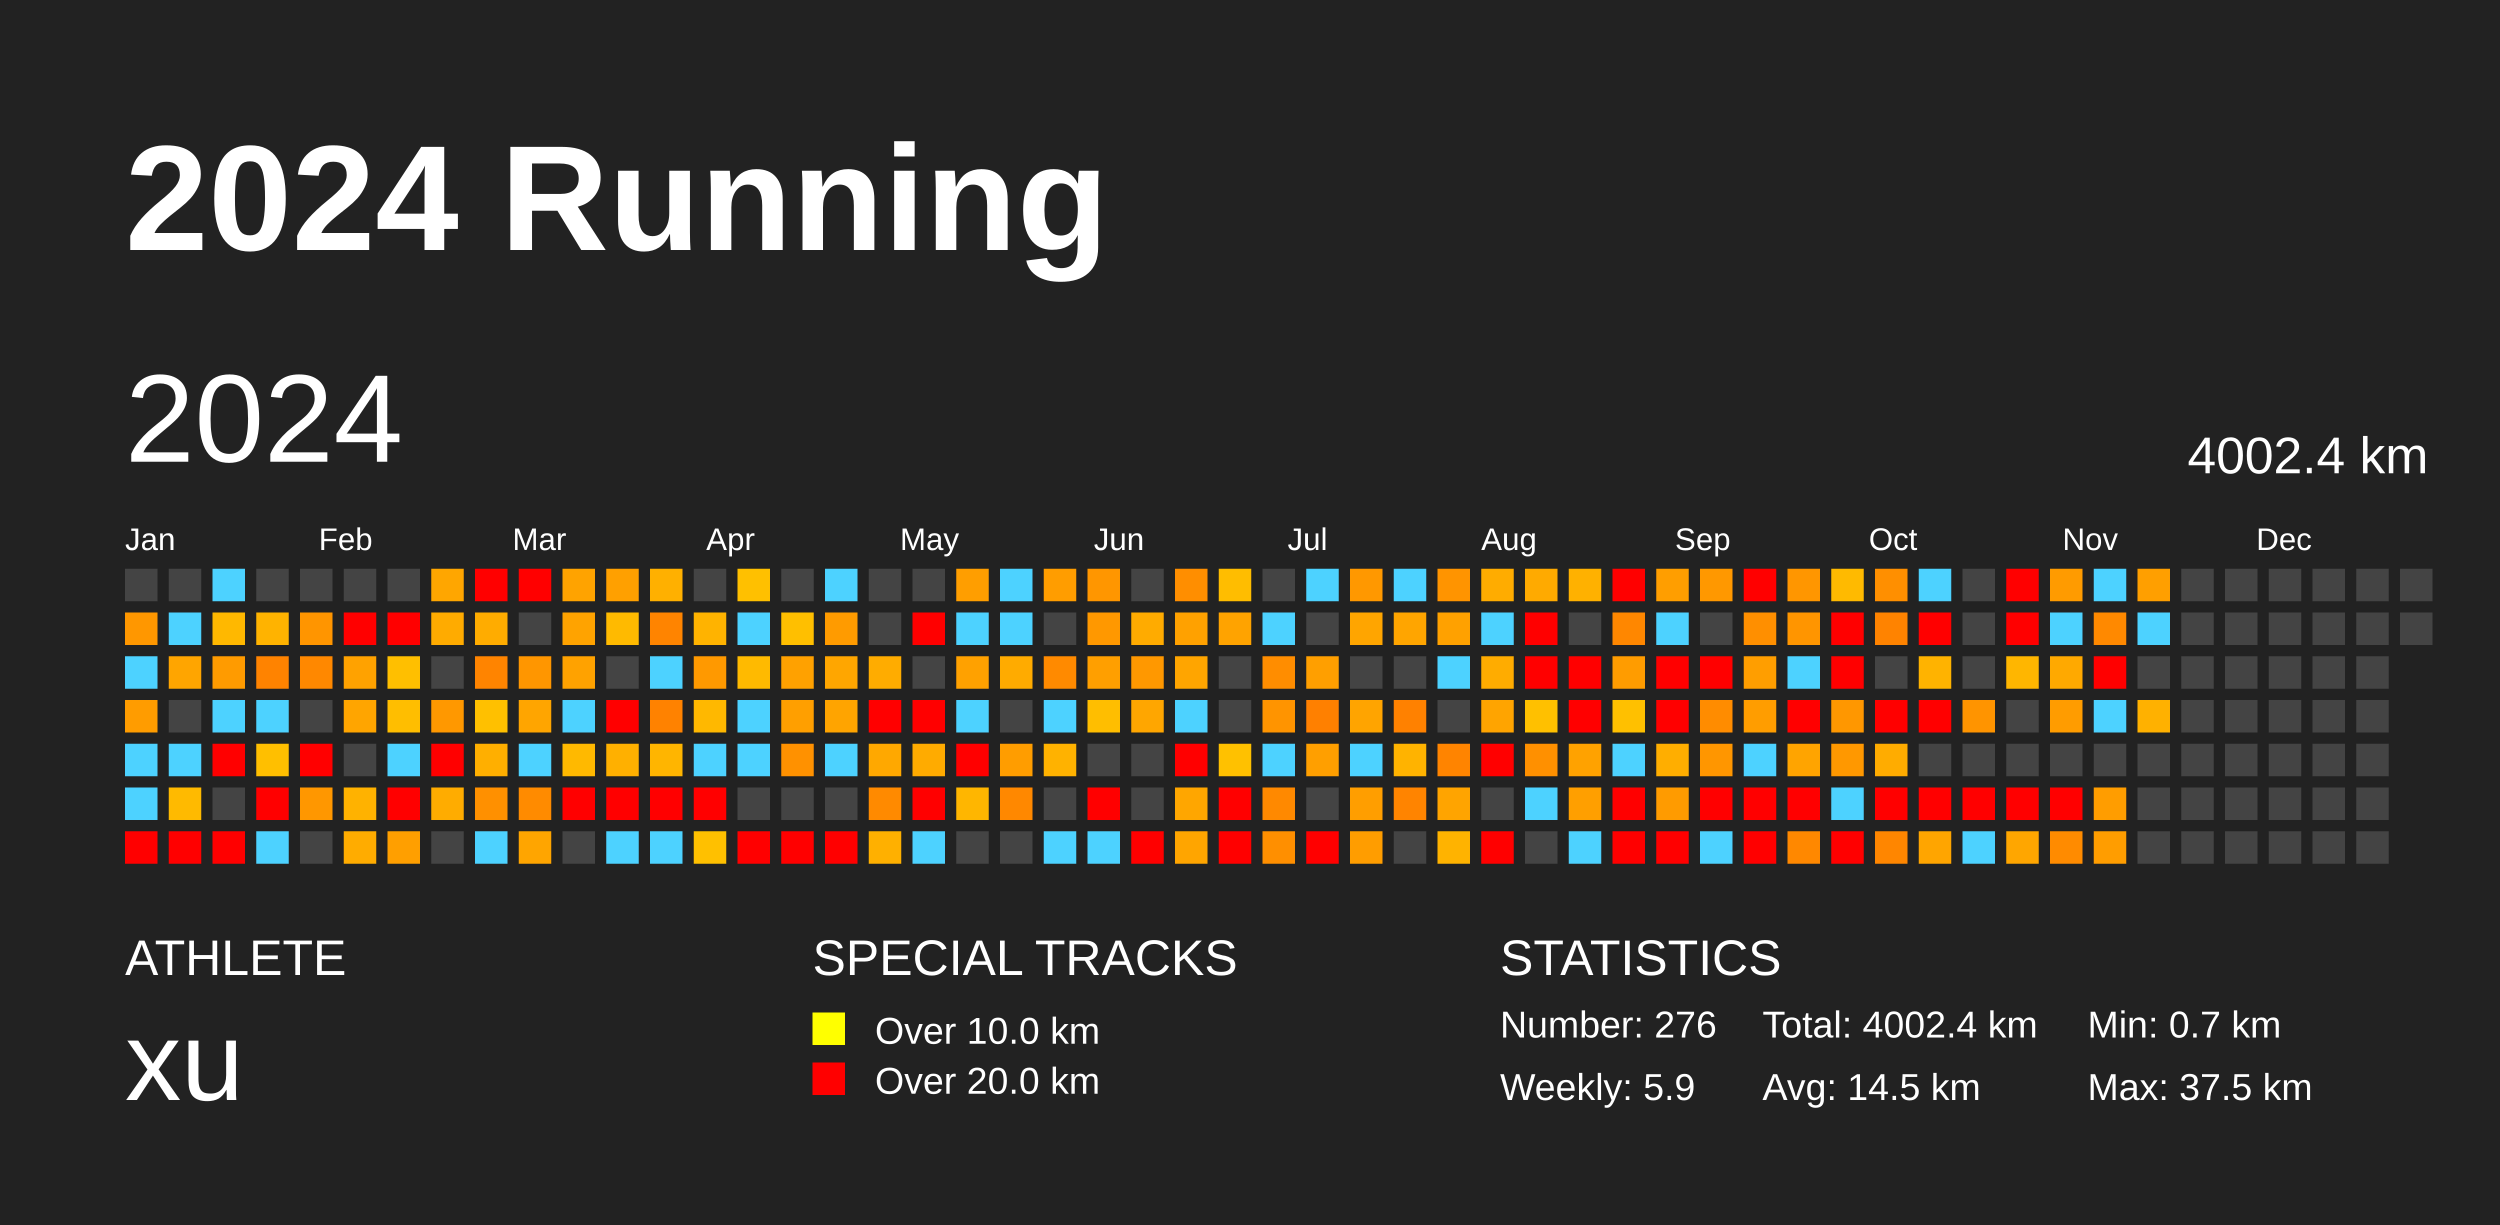
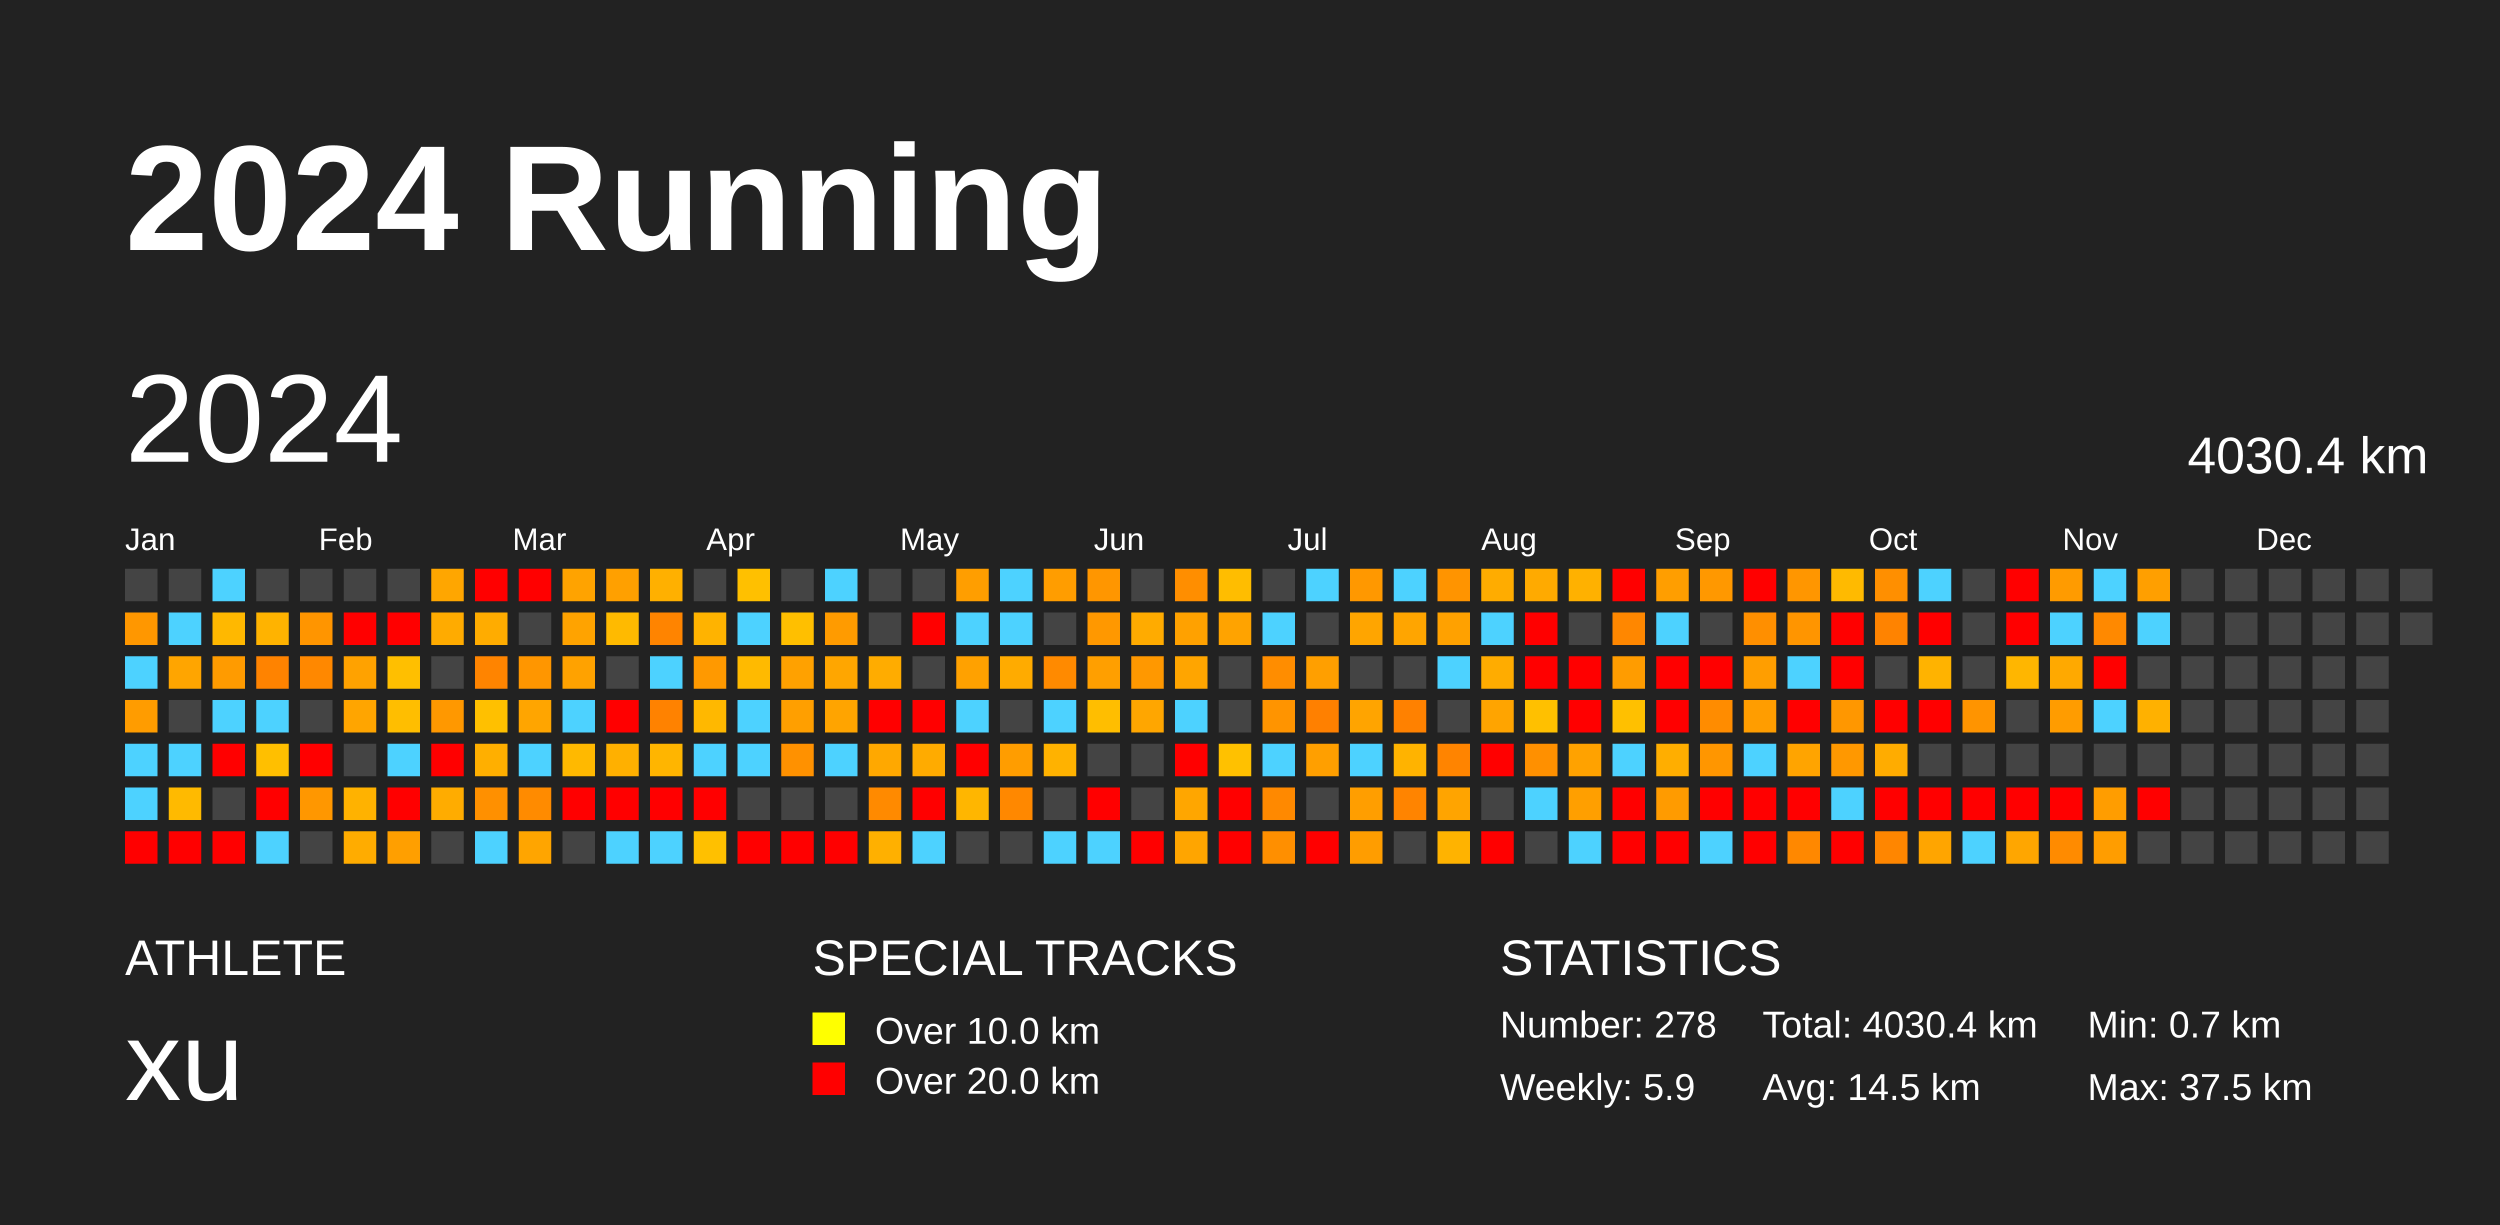
<svg xmlns="http://www.w3.org/2000/svg" baseProfile="full" height="98mm" version="1.1" viewBox="0,0,200,98" width="200mm">
  <defs />
  <rect fill="#222222" height="98" width="200" x="0" y="0" />
  <text fill="#FFFFFF" style="font-size:12px; font-family:Arial; font-weight:bold;" x="10" y="20">2024 Running</text>
  <text fill="#FFFFFF" style="font-size:4px; font-family:Arial" x="10" y="78">ATHLETE</text>
  <text fill="#FFFFFF" style="font-size:9px; font-family:Arial" x="10" y="88">xu</text>
  <text fill="#FFFFFF" style="font-size:4px; font-family:Arial" x="65" y="78">SPECIAL TRACKS</text>
  <rect fill="yellow" height="2.6" width="2.6" x="65" y="81" />
  <text fill="#FFFFFF" style="font-size:3px; font-family:Arial" x="70" y="83.5">Over 10.0 km</text>
  <rect fill="red" height="2.6" width="2.6" x="65" y="85" />
  <text fill="#FFFFFF" style="font-size:3px; font-family:Arial" x="70" y="87.5">Over 20.0 km</text>
  <text fill="#FFFFFF" style="font-size:4px; font-family:Arial" x="120" y="78">STATISTICS</text>
-   <text fill="#FFFFFF" style="font-size:3px; font-family:Arial" x="120" y="83">Number: 276</text>
+   <text fill="#FFFFFF" style="font-size:3px; font-family:Arial" x="120" y="83">Number: 278</text>
  <text fill="#FFFFFF" style="font-size:3px; font-family:Arial" x="120" y="88">Weekly: 5.9</text>
-   <text fill="#FFFFFF" style="font-size:3px; font-family:Arial" x="141" y="83">Total: 4002.4 km</text>
+   <text fill="#FFFFFF" style="font-size:3px; font-family:Arial" x="141" y="83">Total: 4030.4 km</text>
  <text fill="#FFFFFF" style="font-size:3px; font-family:Arial" x="141" y="88">Avg: 14.5 km</text>
  <text fill="#FFFFFF" style="font-size:3px; font-family:Arial" x="167" y="83">Min: 0.7 km</text>
  <text fill="#FFFFFF" style="font-size:3px; font-family:Arial" x="167" y="88">Max: 37.5 km</text>
  <text dominant-baseline="hanging" fill="#FFFFFF" style="font-size:10.0px; font-family:Arial;" x="10" y="30">2024</text>
-   <text dominant-baseline="hanging" fill="#FFFFFF" style="font-size:4.125px; font-family:Arial;" x="175" y="35">4002.4 km</text>
+   <text dominant-baseline="hanging" fill="#FFFFFF" style="font-size:4.125px; font-family:Arial;" x="175" y="35">4030.4 km</text>
  <text fill="#FFFFFF" style="font-size:2.5px; font-family:Arial" x="10.0" y="44">Jan</text>
  <text fill="#FFFFFF" style="font-size:2.5px; font-family:Arial" x="25.5" y="44">Feb</text>
  <text fill="#FFFFFF" style="font-size:2.5px; font-family:Arial" x="41.0" y="44">Mar</text>
  <text fill="#FFFFFF" style="font-size:2.5px; font-family:Arial" x="56.5" y="44">Apr</text>
  <text fill="#FFFFFF" style="font-size:2.5px; font-family:Arial" x="72.0" y="44">May</text>
  <text fill="#FFFFFF" style="font-size:2.5px; font-family:Arial" x="87.5" y="44">Jun</text>
  <text fill="#FFFFFF" style="font-size:2.5px; font-family:Arial" x="103.0" y="44">Jul</text>
  <text fill="#FFFFFF" style="font-size:2.5px; font-family:Arial" x="118.5" y="44">Aug</text>
  <text fill="#FFFFFF" style="font-size:2.5px; font-family:Arial" x="134.0" y="44">Sep</text>
  <text fill="#FFFFFF" style="font-size:2.5px; font-family:Arial" x="149.5" y="44">Oct</text>
  <text fill="#FFFFFF" style="font-size:2.5px; font-family:Arial" x="165.0" y="44">Nov</text>
  <text fill="#FFFFFF" style="font-size:2.5px; font-family:Arial" x="180.5" y="44">Dec</text>
  <rect fill="#444444" height="2.6" width="2.6" x="10.0" y="45.5" />
  <rect fill="#ff9700" height="2.6" width="2.6" x="10.0" y="49.0" />
  <rect fill="#4dd2ff" height="2.6" width="2.6" x="10.0" y="52.5" />
  <rect fill="#ff9c00" height="2.6" width="2.6" x="10.0" y="56.0" />
  <rect fill="#4dd2ff" height="2.6" width="2.6" x="10.0" y="59.5" />
  <rect fill="#4dd2ff" height="2.6" width="2.6" x="10.0" y="63.0" />
  <rect fill="red" height="2.6" width="2.6" x="10.0" y="66.5" />
  <rect fill="#444444" height="2.6" width="2.6" x="13.5" y="45.5" />
  <rect fill="#4dd2ff" height="2.6" width="2.6" x="13.5" y="49.0" />
  <rect fill="#ffa500" height="2.6" width="2.6" x="13.5" y="52.5" />
  <rect fill="#444444" height="2.6" width="2.6" x="13.5" y="56.0" />
  <rect fill="#4dd2ff" height="2.6" width="2.6" x="13.5" y="59.5" />
  <rect fill="#ffba00" height="2.6" width="2.6" x="13.5" y="63.0" />
  <rect fill="red" height="2.6" width="2.6" x="13.5" y="66.5" />
  <rect fill="#4dd2ff" height="2.6" width="2.6" x="17.0" y="45.5" />
  <rect fill="#ffb800" height="2.6" width="2.6" x="17.0" y="49.0" />
  <rect fill="#ff9b00" height="2.6" width="2.6" x="17.0" y="52.5" />
  <rect fill="#4dd2ff" height="2.6" width="2.6" x="17.0" y="56.0" />
  <rect fill="red" height="2.6" width="2.6" x="17.0" y="59.5" />
  <rect fill="#444444" height="2.6" width="2.6" x="17.0" y="63.0" />
  <rect fill="red" height="2.6" width="2.6" x="17.0" y="66.5" />
  <rect fill="#444444" height="2.6" width="2.6" x="20.5" y="45.5" />
  <rect fill="#ffb300" height="2.6" width="2.6" x="20.5" y="49.0" />
  <rect fill="#ff8300" height="2.6" width="2.6" x="20.5" y="52.5" />
  <rect fill="#4dd2ff" height="2.6" width="2.6" x="20.5" y="56.0" />
  <rect fill="#ffbf00" height="2.6" width="2.6" x="20.5" y="59.5" />
  <rect fill="red" height="2.6" width="2.6" x="20.5" y="63.0" />
  <rect fill="#4dd2ff" height="2.6" width="2.6" x="20.5" y="66.5" />
  <rect fill="#444444" height="2.6" width="2.6" x="24.0" y="45.5" />
  <rect fill="#ff9500" height="2.6" width="2.6" x="24.0" y="49.0" />
  <rect fill="#ff8800" height="2.6" width="2.6" x="24.0" y="52.5" />
  <rect fill="#444444" height="2.6" width="2.6" x="24.0" y="56.0" />
  <rect fill="red" height="2.6" width="2.6" x="24.0" y="59.5" />
  <rect fill="#ff9700" height="2.6" width="2.6" x="24.0" y="63.0" />
  <rect fill="#444444" height="2.6" width="2.6" x="24.0" y="66.5" />
  <rect fill="#444444" height="2.6" width="2.6" x="27.5" y="45.5" />
  <rect fill="red" height="2.6" width="2.6" x="27.5" y="49.0" />
  <rect fill="#ffa200" height="2.6" width="2.6" x="27.5" y="52.5" />
  <rect fill="#ffa500" height="2.6" width="2.6" x="27.5" y="56.0" />
  <rect fill="#444444" height="2.6" width="2.6" x="27.5" y="59.5" />
  <rect fill="#ffb200" height="2.6" width="2.6" x="27.5" y="63.0" />
  <rect fill="#ffac00" height="2.6" width="2.6" x="27.5" y="66.5" />
  <rect fill="#444444" height="2.6" width="2.6" x="31.0" y="45.5" />
  <rect fill="red" height="2.6" width="2.6" x="31.0" y="49.0" />
  <rect fill="#ffbf00" height="2.6" width="2.6" x="31.0" y="52.5" />
  <rect fill="#ffbe00" height="2.6" width="2.6" x="31.0" y="56.0" />
  <rect fill="#4dd2ff" height="2.6" width="2.6" x="31.0" y="59.5" />
  <rect fill="red" height="2.6" width="2.6" x="31.0" y="63.0" />
  <rect fill="#ff9f00" height="2.6" width="2.6" x="31.0" y="66.5" />
  <rect fill="#ffa600" height="2.6" width="2.6" x="34.5" y="45.5" />
  <rect fill="#ffab00" height="2.6" width="2.6" x="34.5" y="49.0" />
  <rect fill="#444444" height="2.6" width="2.6" x="34.5" y="52.5" />
  <rect fill="#ff9800" height="2.6" width="2.6" x="34.5" y="56.0" />
  <rect fill="red" height="2.6" width="2.6" x="34.5" y="59.5" />
  <rect fill="#ffac00" height="2.6" width="2.6" x="34.5" y="63.0" />
  <rect fill="#444444" height="2.6" width="2.6" x="34.5" y="66.5" />
  <rect fill="red" height="2.6" width="2.6" x="38.0" y="45.5" />
  <rect fill="#ffac00" height="2.6" width="2.6" x="38.0" y="49.0" />
  <rect fill="#ff8400" height="2.6" width="2.6" x="38.0" y="52.5" />
  <rect fill="#ffc000" height="2.6" width="2.6" x="38.0" y="56.0" />
  <rect fill="#ffaf00" height="2.6" width="2.6" x="38.0" y="59.5" />
  <rect fill="#ff9000" height="2.6" width="2.6" x="38.0" y="63.0" />
  <rect fill="#4dd2ff" height="2.6" width="2.6" x="38.0" y="66.5" />
  <rect fill="red" height="2.6" width="2.6" x="41.5" y="45.5" />
  <rect fill="#444444" height="2.6" width="2.6" x="41.5" y="49.0" />
  <rect fill="#ff9600" height="2.6" width="2.6" x="41.5" y="52.5" />
  <rect fill="#ffa500" height="2.6" width="2.6" x="41.5" y="56.0" />
  <rect fill="#4dd2ff" height="2.6" width="2.6" x="41.5" y="59.5" />
  <rect fill="#ff8b00" height="2.6" width="2.6" x="41.5" y="63.0" />
  <rect fill="#ffa500" height="2.6" width="2.6" x="41.5" y="66.5" />
  <rect fill="#ffa300" height="2.6" width="2.6" x="45.0" y="45.5" />
  <rect fill="#ffa300" height="2.6" width="2.6" x="45.0" y="49.0" />
  <rect fill="#ffa200" height="2.6" width="2.6" x="45.0" y="52.5" />
  <rect fill="#4dd2ff" height="2.6" width="2.6" x="45.0" y="56.0" />
  <rect fill="#ffb900" height="2.6" width="2.6" x="45.0" y="59.5" />
  <rect fill="red" height="2.6" width="2.6" x="45.0" y="63.0" />
  <rect fill="#444444" height="2.6" width="2.6" x="45.0" y="66.5" />
  <rect fill="#ffa000" height="2.6" width="2.6" x="48.5" y="45.5" />
  <rect fill="#ffba00" height="2.6" width="2.6" x="48.5" y="49.0" />
  <rect fill="#444444" height="2.6" width="2.6" x="48.5" y="52.5" />
  <rect fill="red" height="2.6" width="2.6" x="48.5" y="56.0" />
  <rect fill="#ffb000" height="2.6" width="2.6" x="48.5" y="59.5" />
  <rect fill="red" height="2.6" width="2.6" x="48.5" y="63.0" />
  <rect fill="#4dd2ff" height="2.6" width="2.6" x="48.5" y="66.5" />
  <rect fill="#ffb000" height="2.6" width="2.6" x="52.0" y="45.5" />
  <rect fill="#ff8400" height="2.6" width="2.6" x="52.0" y="49.0" />
  <rect fill="#4dd2ff" height="2.6" width="2.6" x="52.0" y="52.5" />
  <rect fill="#ff8200" height="2.6" width="2.6" x="52.0" y="56.0" />
  <rect fill="#ffb500" height="2.6" width="2.6" x="52.0" y="59.5" />
  <rect fill="red" height="2.6" width="2.6" x="52.0" y="63.0" />
  <rect fill="#4dd2ff" height="2.6" width="2.6" x="52.0" y="66.5" />
  <rect fill="#444444" height="2.6" width="2.6" x="55.5" y="45.5" />
  <rect fill="#ffb300" height="2.6" width="2.6" x="55.5" y="49.0" />
  <rect fill="#ff9900" height="2.6" width="2.6" x="55.5" y="52.5" />
  <rect fill="#ffb800" height="2.6" width="2.6" x="55.5" y="56.0" />
  <rect fill="#4dd2ff" height="2.6" width="2.6" x="55.5" y="59.5" />
  <rect fill="red" height="2.6" width="2.6" x="55.5" y="63.0" />
  <rect fill="#ffc000" height="2.6" width="2.6" x="55.5" y="66.5" />
  <rect fill="#ffc000" height="2.6" width="2.6" x="59.0" y="45.5" />
  <rect fill="#4dd2ff" height="2.6" width="2.6" x="59.0" y="49.0" />
  <rect fill="#ffba00" height="2.6" width="2.6" x="59.0" y="52.5" />
  <rect fill="#4dd2ff" height="2.6" width="2.6" x="59.0" y="56.0" />
  <rect fill="#4dd2ff" height="2.6" width="2.6" x="59.0" y="59.5" />
  <rect fill="#444444" height="2.6" width="2.6" x="59.0" y="63.0" />
  <rect fill="red" height="2.6" width="2.6" x="59.0" y="66.5" />
  <rect fill="#444444" height="2.6" width="2.6" x="62.5" y="45.5" />
  <rect fill="#ffbf00" height="2.6" width="2.6" x="62.5" y="49.0" />
  <rect fill="#ffa100" height="2.6" width="2.6" x="62.5" y="52.5" />
  <rect fill="#ff9f00" height="2.6" width="2.6" x="62.5" y="56.0" />
  <rect fill="#ff9100" height="2.6" width="2.6" x="62.5" y="59.5" />
  <rect fill="#444444" height="2.6" width="2.6" x="62.5" y="63.0" />
  <rect fill="red" height="2.6" width="2.6" x="62.5" y="66.5" />
  <rect fill="#4dd2ff" height="2.6" width="2.6" x="66.0" y="45.5" />
  <rect fill="#ff9b00" height="2.6" width="2.6" x="66.0" y="49.0" />
  <rect fill="#ffa600" height="2.6" width="2.6" x="66.0" y="52.5" />
  <rect fill="#ffa400" height="2.6" width="2.6" x="66.0" y="56.0" />
  <rect fill="#4dd2ff" height="2.6" width="2.6" x="66.0" y="59.5" />
  <rect fill="#444444" height="2.6" width="2.6" x="66.0" y="63.0" />
  <rect fill="red" height="2.6" width="2.6" x="66.0" y="66.5" />
  <rect fill="#444444" height="2.6" width="2.6" x="69.5" y="45.5" />
  <rect fill="#444444" height="2.6" width="2.6" x="69.5" y="49.0" />
  <rect fill="#ffac00" height="2.6" width="2.6" x="69.5" y="52.5" />
  <rect fill="red" height="2.6" width="2.6" x="69.5" y="56.0" />
  <rect fill="#ffa800" height="2.6" width="2.6" x="69.5" y="59.5" />
  <rect fill="#ff8a00" height="2.6" width="2.6" x="69.5" y="63.0" />
  <rect fill="#ffb000" height="2.6" width="2.6" x="69.5" y="66.5" />
  <rect fill="#444444" height="2.6" width="2.6" x="73.0" y="45.5" />
  <rect fill="red" height="2.6" width="2.6" x="73.0" y="49.0" />
  <rect fill="#444444" height="2.6" width="2.6" x="73.0" y="52.5" />
  <rect fill="red" height="2.6" width="2.6" x="73.0" y="56.0" />
  <rect fill="#ffab00" height="2.6" width="2.6" x="73.0" y="59.5" />
  <rect fill="red" height="2.6" width="2.6" x="73.0" y="63.0" />
  <rect fill="#4dd2ff" height="2.6" width="2.6" x="73.0" y="66.5" />
  <rect fill="#ff9e00" height="2.6" width="2.6" x="76.5" y="45.5" />
  <rect fill="#4dd2ff" height="2.6" width="2.6" x="76.5" y="49.0" />
  <rect fill="#ffa100" height="2.6" width="2.6" x="76.5" y="52.5" />
  <rect fill="#4dd2ff" height="2.6" width="2.6" x="76.5" y="56.0" />
  <rect fill="red" height="2.6" width="2.6" x="76.5" y="59.5" />
  <rect fill="#ffb600" height="2.6" width="2.6" x="76.5" y="63.0" />
  <rect fill="#444444" height="2.6" width="2.6" x="76.5" y="66.5" />
  <rect fill="#4dd2ff" height="2.6" width="2.6" x="80.0" y="45.5" />
  <rect fill="#4dd2ff" height="2.6" width="2.6" x="80.0" y="49.0" />
  <rect fill="#ffab00" height="2.6" width="2.6" x="80.0" y="52.5" />
  <rect fill="#444444" height="2.6" width="2.6" x="80.0" y="56.0" />
  <rect fill="#ff9d00" height="2.6" width="2.6" x="80.0" y="59.5" />
  <rect fill="#ff8800" height="2.6" width="2.6" x="80.0" y="63.0" />
  <rect fill="#444444" height="2.6" width="2.6" x="80.0" y="66.5" />
  <rect fill="#ff9d00" height="2.6" width="2.6" x="83.5" y="45.5" />
  <rect fill="#444444" height="2.6" width="2.6" x="83.5" y="49.0" />
  <rect fill="#ff8a00" height="2.6" width="2.6" x="83.5" y="52.5" />
  <rect fill="#4dd2ff" height="2.6" width="2.6" x="83.5" y="56.0" />
  <rect fill="#ffb200" height="2.6" width="2.6" x="83.5" y="59.5" />
  <rect fill="#444444" height="2.6" width="2.6" x="83.5" y="63.0" />
  <rect fill="#4dd2ff" height="2.6" width="2.6" x="83.5" y="66.5" />
  <rect fill="#ff9600" height="2.6" width="2.6" x="87.0" y="45.5" />
  <rect fill="#ff9800" height="2.6" width="2.6" x="87.0" y="49.0" />
  <rect fill="#ff9f00" height="2.6" width="2.6" x="87.0" y="52.5" />
  <rect fill="#ffbe00" height="2.6" width="2.6" x="87.0" y="56.0" />
  <rect fill="#444444" height="2.6" width="2.6" x="87.0" y="59.5" />
  <rect fill="red" height="2.6" width="2.6" x="87.0" y="63.0" />
  <rect fill="#4dd2ff" height="2.6" width="2.6" x="87.0" y="66.5" />
  <rect fill="#444444" height="2.6" width="2.6" x="90.5" y="45.5" />
  <rect fill="#ffab00" height="2.6" width="2.6" x="90.5" y="49.0" />
  <rect fill="#ff9800" height="2.6" width="2.6" x="90.5" y="52.5" />
  <rect fill="#ffa600" height="2.6" width="2.6" x="90.5" y="56.0" />
  <rect fill="#444444" height="2.6" width="2.6" x="90.5" y="59.5" />
  <rect fill="#444444" height="2.6" width="2.6" x="90.5" y="63.0" />
  <rect fill="red" height="2.6" width="2.6" x="90.5" y="66.5" />
  <rect fill="#ff8e00" height="2.6" width="2.6" x="94.0" y="45.5" />
  <rect fill="#ffa100" height="2.6" width="2.6" x="94.0" y="49.0" />
  <rect fill="#ffa500" height="2.6" width="2.6" x="94.0" y="52.5" />
  <rect fill="#4dd2ff" height="2.6" width="2.6" x="94.0" y="56.0" />
  <rect fill="red" height="2.6" width="2.6" x="94.0" y="59.5" />
  <rect fill="#ffa600" height="2.6" width="2.6" x="94.0" y="63.0" />
  <rect fill="#ffa500" height="2.6" width="2.6" x="94.0" y="66.5" />
  <rect fill="#ffbd00" height="2.6" width="2.6" x="97.5" y="45.5" />
  <rect fill="#ffa300" height="2.6" width="2.6" x="97.5" y="49.0" />
  <rect fill="#444444" height="2.6" width="2.6" x="97.5" y="52.5" />
  <rect fill="#444444" height="2.6" width="2.6" x="97.5" y="56.0" />
  <rect fill="#ffc100" height="2.6" width="2.6" x="97.5" y="59.5" />
  <rect fill="red" height="2.6" width="2.6" x="97.5" y="63.0" />
  <rect fill="red" height="2.6" width="2.6" x="97.5" y="66.5" />
  <rect fill="#444444" height="2.6" width="2.6" x="101.0" y="45.5" />
  <rect fill="#4dd2ff" height="2.6" width="2.6" x="101.0" y="49.0" />
  <rect fill="#ff8d00" height="2.6" width="2.6" x="101.0" y="52.5" />
  <rect fill="#ff9400" height="2.6" width="2.6" x="101.0" y="56.0" />
  <rect fill="#4dd2ff" height="2.6" width="2.6" x="101.0" y="59.5" />
  <rect fill="#ff8900" height="2.6" width="2.6" x="101.0" y="63.0" />
  <rect fill="#ff8f00" height="2.6" width="2.6" x="101.0" y="66.5" />
  <rect fill="#4dd2ff" height="2.6" width="2.6" x="104.5" y="45.5" />
  <rect fill="#444444" height="2.6" width="2.6" x="104.5" y="49.0" />
  <rect fill="#ff9f00" height="2.6" width="2.6" x="104.5" y="52.5" />
  <rect fill="#ff8000" height="2.6" width="2.6" x="104.5" y="56.0" />
  <rect fill="#ff9f00" height="2.6" width="2.6" x="104.5" y="59.5" />
  <rect fill="#444444" height="2.6" width="2.6" x="104.5" y="63.0" />
  <rect fill="red" height="2.6" width="2.6" x="104.5" y="66.5" />
  <rect fill="#ff9800" height="2.6" width="2.6" x="108.0" y="45.5" />
  <rect fill="#ffa500" height="2.6" width="2.6" x="108.0" y="49.0" />
  <rect fill="#444444" height="2.6" width="2.6" x="108.0" y="52.5" />
  <rect fill="#ffa400" height="2.6" width="2.6" x="108.0" y="56.0" />
  <rect fill="#4dd2ff" height="2.6" width="2.6" x="108.0" y="59.5" />
  <rect fill="#ff9e00" height="2.6" width="2.6" x="108.0" y="63.0" />
  <rect fill="#ff9d00" height="2.6" width="2.6" x="108.0" y="66.5" />
  <rect fill="#4dd2ff" height="2.6" width="2.6" x="111.5" y="45.5" />
  <rect fill="#ffa500" height="2.6" width="2.6" x="111.5" y="49.0" />
  <rect fill="#444444" height="2.6" width="2.6" x="111.5" y="52.5" />
  <rect fill="#ff8100" height="2.6" width="2.6" x="111.5" y="56.0" />
  <rect fill="#ffb300" height="2.6" width="2.6" x="111.5" y="59.5" />
  <rect fill="#ff8400" height="2.6" width="2.6" x="111.5" y="63.0" />
  <rect fill="#444444" height="2.6" width="2.6" x="111.5" y="66.5" />
  <rect fill="#ff9400" height="2.6" width="2.6" x="115.0" y="45.5" />
  <rect fill="#ffa100" height="2.6" width="2.6" x="115.0" y="49.0" />
  <rect fill="#4dd2ff" height="2.6" width="2.6" x="115.0" y="52.5" />
  <rect fill="#444444" height="2.6" width="2.6" x="115.0" y="56.0" />
  <rect fill="#ff8400" height="2.6" width="2.6" x="115.0" y="59.5" />
  <rect fill="#ffa400" height="2.6" width="2.6" x="115.0" y="63.0" />
  <rect fill="#ffb300" height="2.6" width="2.6" x="115.0" y="66.5" />
  <rect fill="#ffac00" height="2.6" width="2.6" x="118.5" y="45.5" />
  <rect fill="#4dd2ff" height="2.6" width="2.6" x="118.5" y="49.0" />
  <rect fill="#ffac00" height="2.6" width="2.6" x="118.5" y="52.5" />
  <rect fill="#ffa400" height="2.6" width="2.6" x="118.5" y="56.0" />
  <rect fill="red" height="2.6" width="2.6" x="118.5" y="59.5" />
  <rect fill="#444444" height="2.6" width="2.6" x="118.5" y="63.0" />
  <rect fill="red" height="2.6" width="2.6" x="118.5" y="66.5" />
  <rect fill="#ffaa00" height="2.6" width="2.6" x="122.0" y="45.5" />
  <rect fill="red" height="2.6" width="2.6" x="122.0" y="49.0" />
  <rect fill="red" height="2.6" width="2.6" x="122.0" y="52.5" />
  <rect fill="#ffc000" height="2.6" width="2.6" x="122.0" y="56.0" />
  <rect fill="#ff9000" height="2.6" width="2.6" x="122.0" y="59.5" />
  <rect fill="#4dd2ff" height="2.6" width="2.6" x="122.0" y="63.0" />
  <rect fill="#444444" height="2.6" width="2.6" x="122.0" y="66.5" />
  <rect fill="#ffb100" height="2.6" width="2.6" x="125.5" y="45.5" />
  <rect fill="#444444" height="2.6" width="2.6" x="125.5" y="49.0" />
  <rect fill="red" height="2.6" width="2.6" x="125.5" y="52.5" />
  <rect fill="red" height="2.6" width="2.6" x="125.5" y="56.0" />
  <rect fill="#ffa200" height="2.6" width="2.6" x="125.5" y="59.5" />
  <rect fill="#ff9f00" height="2.6" width="2.6" x="125.5" y="63.0" />
  <rect fill="#4dd2ff" height="2.6" width="2.6" x="125.5" y="66.5" />
  <rect fill="red" height="2.6" width="2.6" x="129.0" y="45.5" />
  <rect fill="#ff8700" height="2.6" width="2.6" x="129.0" y="49.0" />
  <rect fill="#ff9c00" height="2.6" width="2.6" x="129.0" y="52.5" />
  <rect fill="#ffc000" height="2.6" width="2.6" x="129.0" y="56.0" />
  <rect fill="#4dd2ff" height="2.6" width="2.6" x="129.0" y="59.5" />
  <rect fill="red" height="2.6" width="2.6" x="129.0" y="63.0" />
  <rect fill="red" height="2.6" width="2.6" x="129.0" y="66.5" />
  <rect fill="#ff9e00" height="2.6" width="2.6" x="132.5" y="45.5" />
  <rect fill="#4dd2ff" height="2.6" width="2.6" x="132.5" y="49.0" />
  <rect fill="red" height="2.6" width="2.6" x="132.5" y="52.5" />
  <rect fill="red" height="2.6" width="2.6" x="132.5" y="56.0" />
  <rect fill="#ffae00" height="2.6" width="2.6" x="132.5" y="59.5" />
  <rect fill="#ff9b00" height="2.6" width="2.6" x="132.5" y="63.0" />
  <rect fill="red" height="2.6" width="2.6" x="132.5" y="66.5" />
  <rect fill="#ff9800" height="2.6" width="2.6" x="136.0" y="45.5" />
  <rect fill="#444444" height="2.6" width="2.6" x="136.0" y="49.0" />
  <rect fill="red" height="2.6" width="2.6" x="136.0" y="52.5" />
  <rect fill="#ff8c00" height="2.6" width="2.6" x="136.0" y="56.0" />
  <rect fill="#ff9600" height="2.6" width="2.6" x="136.0" y="59.5" />
  <rect fill="red" height="2.6" width="2.6" x="136.0" y="63.0" />
  <rect fill="#4dd2ff" height="2.6" width="2.6" x="136.0" y="66.5" />
  <rect fill="red" height="2.6" width="2.6" x="139.5" y="45.5" />
  <rect fill="#ff8f00" height="2.6" width="2.6" x="139.5" y="49.0" />
  <rect fill="#ff9e00" height="2.6" width="2.6" x="139.5" y="52.5" />
  <rect fill="#ff9d00" height="2.6" width="2.6" x="139.5" y="56.0" />
  <rect fill="#4dd2ff" height="2.6" width="2.6" x="139.5" y="59.5" />
  <rect fill="red" height="2.6" width="2.6" x="139.5" y="63.0" />
  <rect fill="red" height="2.6" width="2.6" x="139.5" y="66.5" />
  <rect fill="#ff9600" height="2.6" width="2.6" x="143.0" y="45.5" />
  <rect fill="#ff9500" height="2.6" width="2.6" x="143.0" y="49.0" />
  <rect fill="#4dd2ff" height="2.6" width="2.6" x="143.0" y="52.5" />
  <rect fill="red" height="2.6" width="2.6" x="143.0" y="56.0" />
  <rect fill="#ffa400" height="2.6" width="2.6" x="143.0" y="59.5" />
  <rect fill="red" height="2.6" width="2.6" x="143.0" y="63.0" />
  <rect fill="#ff8800" height="2.6" width="2.6" x="143.0" y="66.5" />
  <rect fill="#ffba00" height="2.6" width="2.6" x="146.5" y="45.5" />
  <rect fill="red" height="2.6" width="2.6" x="146.5" y="49.0" />
  <rect fill="red" height="2.6" width="2.6" x="146.5" y="52.5" />
  <rect fill="#ff9700" height="2.6" width="2.6" x="146.5" y="56.0" />
  <rect fill="#ff9800" height="2.6" width="2.6" x="146.5" y="59.5" />
  <rect fill="#4dd2ff" height="2.6" width="2.6" x="146.5" y="63.0" />
  <rect fill="red" height="2.6" width="2.6" x="146.5" y="66.5" />
  <rect fill="#ff8f00" height="2.6" width="2.6" x="150.0" y="45.5" />
  <rect fill="#ff8300" height="2.6" width="2.6" x="150.0" y="49.0" />
  <rect fill="#444444" height="2.6" width="2.6" x="150.0" y="52.5" />
  <rect fill="red" height="2.6" width="2.6" x="150.0" y="56.0" />
  <rect fill="#ffac00" height="2.6" width="2.6" x="150.0" y="59.5" />
  <rect fill="red" height="2.6" width="2.6" x="150.0" y="63.0" />
  <rect fill="#ff8600" height="2.6" width="2.6" x="150.0" y="66.5" />
  <rect fill="#4dd2ff" height="2.6" width="2.6" x="153.5" y="45.5" />
  <rect fill="red" height="2.6" width="2.6" x="153.5" y="49.0" />
  <rect fill="#ffb300" height="2.6" width="2.6" x="153.5" y="52.5" />
  <rect fill="red" height="2.6" width="2.6" x="153.5" y="56.0" />
  <rect fill="#444444" height="2.6" width="2.6" x="153.5" y="59.5" />
  <rect fill="red" height="2.6" width="2.6" x="153.5" y="63.0" />
  <rect fill="#ffa500" height="2.6" width="2.6" x="153.5" y="66.5" />
  <rect fill="#444444" height="2.6" width="2.6" x="157.0" y="45.5" />
  <rect fill="#444444" height="2.6" width="2.6" x="157.0" y="49.0" />
  <rect fill="#444444" height="2.6" width="2.6" x="157.0" y="52.5" />
  <rect fill="#ff9400" height="2.6" width="2.6" x="157.0" y="56.0" />
  <rect fill="#444444" height="2.6" width="2.6" x="157.0" y="59.5" />
  <rect fill="red" height="2.6" width="2.6" x="157.0" y="63.0" />
  <rect fill="#4dd2ff" height="2.6" width="2.6" x="157.0" y="66.5" />
  <rect fill="red" height="2.6" width="2.6" x="160.5" y="45.5" />
  <rect fill="red" height="2.6" width="2.6" x="160.5" y="49.0" />
  <rect fill="#ffb600" height="2.6" width="2.6" x="160.5" y="52.5" />
  <rect fill="#444444" height="2.6" width="2.6" x="160.5" y="56.0" />
  <rect fill="#444444" height="2.6" width="2.6" x="160.5" y="59.5" />
  <rect fill="red" height="2.6" width="2.6" x="160.5" y="63.0" />
  <rect fill="#ffa600" height="2.6" width="2.6" x="160.5" y="66.5" />
  <rect fill="#ff9b00" height="2.6" width="2.6" x="164.0" y="45.5" />
  <rect fill="#4dd2ff" height="2.6" width="2.6" x="164.0" y="49.0" />
  <rect fill="#ffa900" height="2.6" width="2.6" x="164.0" y="52.5" />
  <rect fill="#ff9c00" height="2.6" width="2.6" x="164.0" y="56.0" />
  <rect fill="#444444" height="2.6" width="2.6" x="164.0" y="59.5" />
  <rect fill="red" height="2.6" width="2.6" x="164.0" y="63.0" />
  <rect fill="#ff8b00" height="2.6" width="2.6" x="164.0" y="66.5" />
  <rect fill="#4dd2ff" height="2.6" width="2.6" x="167.5" y="45.5" />
  <rect fill="#ff8900" height="2.6" width="2.6" x="167.5" y="49.0" />
  <rect fill="red" height="2.6" width="2.6" x="167.5" y="52.5" />
  <rect fill="#4dd2ff" height="2.6" width="2.6" x="167.5" y="56.0" />
  <rect fill="#444444" height="2.6" width="2.6" x="167.5" y="59.5" />
  <rect fill="#ff9d00" height="2.6" width="2.6" x="167.5" y="63.0" />
  <rect fill="#ff9d00" height="2.6" width="2.6" x="167.5" y="66.5" />
  <rect fill="#ff9f00" height="2.6" width="2.6" x="171.0" y="45.5" />
  <rect fill="#4dd2ff" height="2.6" width="2.6" x="171.0" y="49.0" />
  <rect fill="#444444" height="2.6" width="2.6" x="171.0" y="52.5" />
  <rect fill="#ffb100" height="2.6" width="2.6" x="171.0" y="56.0" />
  <rect fill="#444444" height="2.6" width="2.6" x="171.0" y="59.5" />
-   <rect fill="#444444" height="2.6" width="2.6" x="171.0" y="63.0" />
+   <rect fill="red" height="2.6" width="2.6" x="171.0" y="63.0" />
  <rect fill="#444444" height="2.6" width="2.6" x="171.0" y="66.5" />
  <rect fill="#444444" height="2.6" width="2.6" x="174.5" y="45.5" />
  <rect fill="#444444" height="2.6" width="2.6" x="174.5" y="49.0" />
  <rect fill="#444444" height="2.6" width="2.6" x="174.5" y="52.5" />
  <rect fill="#444444" height="2.6" width="2.6" x="174.5" y="56.0" />
  <rect fill="#444444" height="2.6" width="2.6" x="174.5" y="59.5" />
  <rect fill="#444444" height="2.6" width="2.6" x="174.5" y="63.0" />
  <rect fill="#444444" height="2.6" width="2.6" x="174.5" y="66.5" />
  <rect fill="#444444" height="2.6" width="2.6" x="178.0" y="45.5" />
  <rect fill="#444444" height="2.6" width="2.6" x="178.0" y="49.0" />
  <rect fill="#444444" height="2.6" width="2.6" x="178.0" y="52.5" />
  <rect fill="#444444" height="2.6" width="2.6" x="178.0" y="56.0" />
  <rect fill="#444444" height="2.6" width="2.6" x="178.0" y="59.5" />
  <rect fill="#444444" height="2.6" width="2.6" x="178.0" y="63.0" />
  <rect fill="#444444" height="2.6" width="2.6" x="178.0" y="66.5" />
  <rect fill="#444444" height="2.6" width="2.6" x="181.5" y="45.5" />
  <rect fill="#444444" height="2.6" width="2.6" x="181.5" y="49.0" />
  <rect fill="#444444" height="2.6" width="2.6" x="181.5" y="52.5" />
  <rect fill="#444444" height="2.6" width="2.6" x="181.5" y="56.0" />
  <rect fill="#444444" height="2.6" width="2.6" x="181.5" y="59.5" />
  <rect fill="#444444" height="2.6" width="2.6" x="181.5" y="63.0" />
  <rect fill="#444444" height="2.6" width="2.6" x="181.5" y="66.5" />
  <rect fill="#444444" height="2.6" width="2.6" x="185.0" y="45.5" />
  <rect fill="#444444" height="2.6" width="2.6" x="185.0" y="49.0" />
  <rect fill="#444444" height="2.6" width="2.6" x="185.0" y="52.5" />
  <rect fill="#444444" height="2.6" width="2.6" x="185.0" y="56.0" />
  <rect fill="#444444" height="2.6" width="2.6" x="185.0" y="59.5" />
  <rect fill="#444444" height="2.6" width="2.6" x="185.0" y="63.0" />
  <rect fill="#444444" height="2.6" width="2.6" x="185.0" y="66.5" />
  <rect fill="#444444" height="2.6" width="2.6" x="188.5" y="45.5" />
  <rect fill="#444444" height="2.6" width="2.6" x="188.5" y="49.0" />
  <rect fill="#444444" height="2.6" width="2.6" x="188.5" y="52.5" />
  <rect fill="#444444" height="2.6" width="2.6" x="188.5" y="56.0" />
  <rect fill="#444444" height="2.6" width="2.6" x="188.5" y="59.5" />
  <rect fill="#444444" height="2.6" width="2.6" x="188.5" y="63.0" />
  <rect fill="#444444" height="2.6" width="2.6" x="188.5" y="66.5" />
  <rect fill="#444444" height="2.6" width="2.6" x="192.0" y="45.5" />
  <rect fill="#444444" height="2.6" width="2.6" x="192.0" y="49.0" />
</svg>
